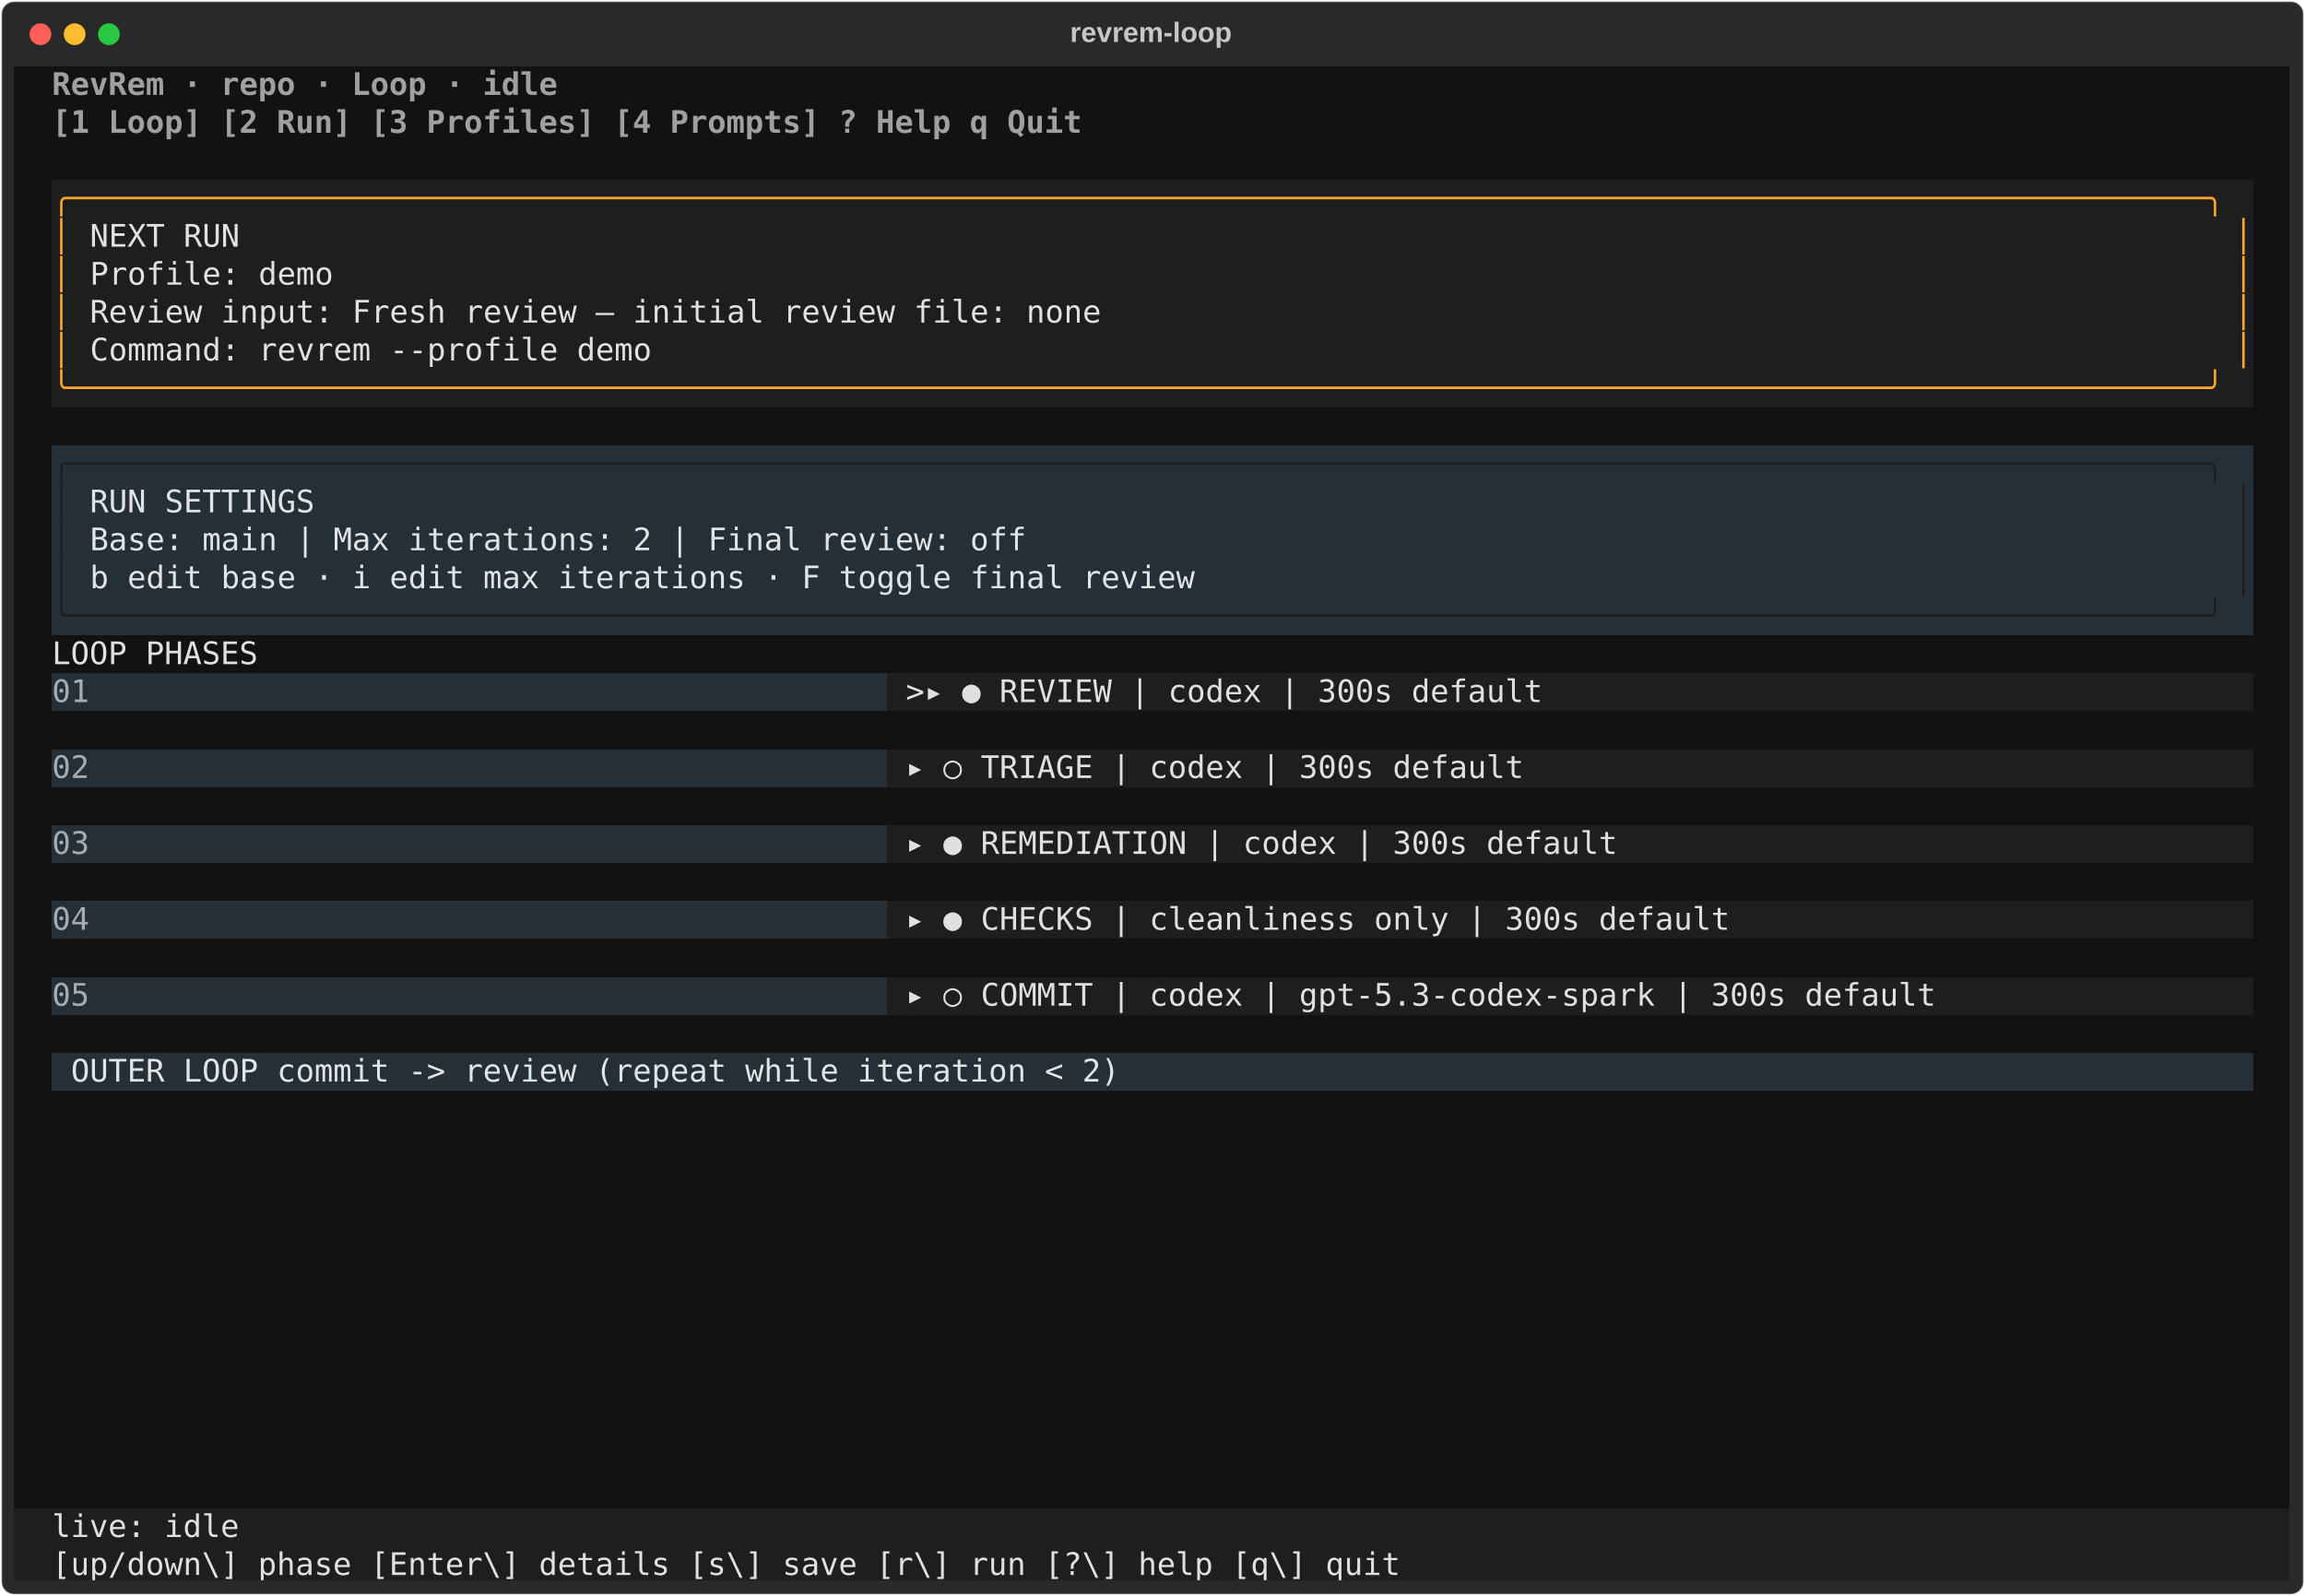
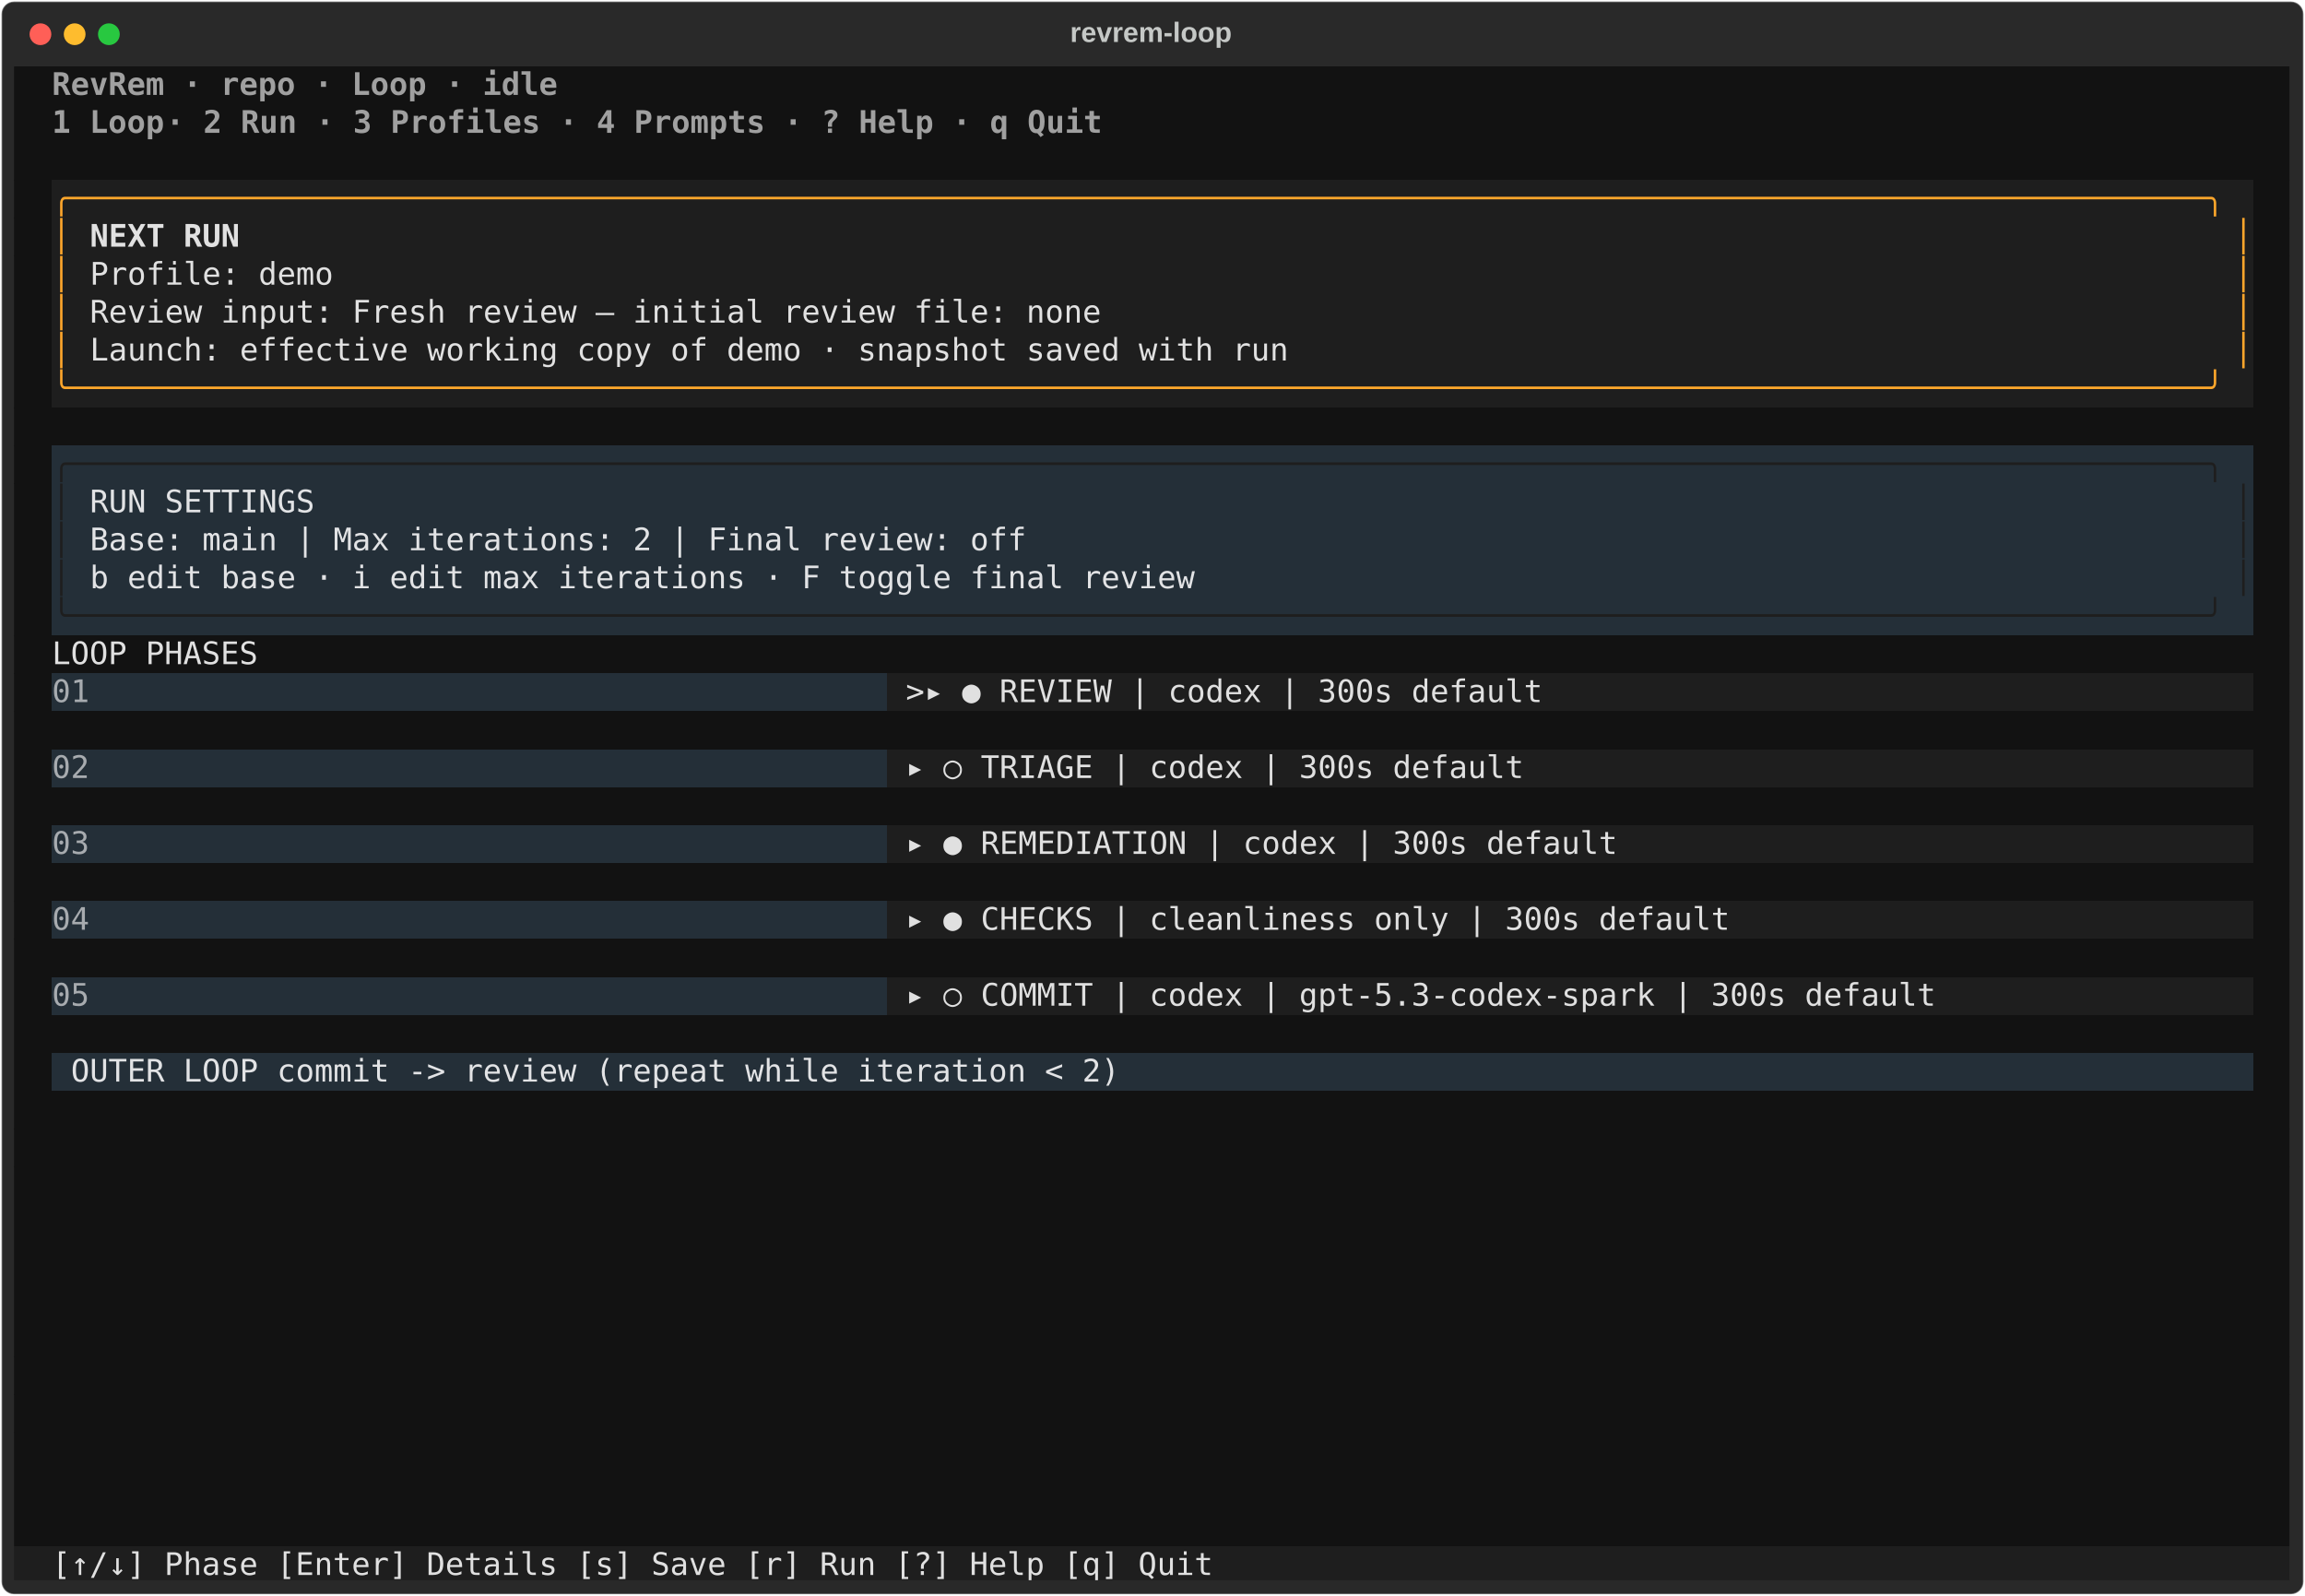
<svg xmlns="http://www.w3.org/2000/svg" class="rich-terminal" viewBox="0 0 1482 1026.0">
  <style>

    @font-face {
        font-family: "Fira Code";
        src: local("FiraCode-Regular"),
                url("https://cdnjs.cloudflare.com/ajax/libs/firacode/6.2.0/woff2/FiraCode-Regular.woff2") format("woff2"),
                url("https://cdnjs.cloudflare.com/ajax/libs/firacode/6.2.0/woff/FiraCode-Regular.woff") format("woff");
        font-style: normal;
        font-weight: 400;
    }
    @font-face {
        font-family: "Fira Code";
        src: local("FiraCode-Bold"),
                url("https://cdnjs.cloudflare.com/ajax/libs/firacode/6.2.0/woff2/FiraCode-Bold.woff2") format("woff2"),
                url("https://cdnjs.cloudflare.com/ajax/libs/firacode/6.2.0/woff/FiraCode-Bold.woff") format("woff");
        font-style: bold;
        font-weight: 700;
    }

    .terminal-ID-matrix {
        font-family: Fira Code, monospace;
        font-size: 20px;
        line-height: 24.4px;
        font-variant-east-asian: full-width;
    }

    .terminal-ID-title {
        font-size: 18px;
        font-weight: bold;
        font-family: arial;
    }

    .terminal-ID-r1 { fill: #c5c8c6 }
.terminal-ID-r2 { fill: #a0a0a0;font-weight: bold }
.terminal-ID-r3 { fill: #fea62b }
- .terminal-ID-r4 { fill: #e1e1e1 }
- .terminal-ID-r5 { fill: #1e1e1e }
- .terminal-ID-r6 { fill: #e2e3e5 }
- .terminal-ID-r7 { fill: #e0e0e0 }
- .terminal-ID-r8 { fill: #a7abaf }
+ .terminal-ID-r4 { fill: #e1e1e1;font-weight: bold }
+ .terminal-ID-r5 { fill: #e1e1e1 }
+ .terminal-ID-r6 { fill: #1e1e1e }
+ .terminal-ID-r7 { fill: #e2e3e5 }
+ .terminal-ID-r8 { fill: #e0e0e0 }
+ .terminal-ID-r9 { fill: #a7abaf }
    </style>
  <defs>
    <clipPath id="terminal-ID-clip-terminal">
      <rect x="0" y="0" width="1463.0" height="975.0" />
    </clipPath>
    <clipPath id="terminal-ID-line-0">
      <rect x="0" y="1.5" width="1464" height="24.65" />
    </clipPath>
    <clipPath id="terminal-ID-line-1">
      <rect x="0" y="25.9" width="1464" height="24.65" />
    </clipPath>
    <clipPath id="terminal-ID-line-2">
      <rect x="0" y="50.3" width="1464" height="24.65" />
    </clipPath>
    <clipPath id="terminal-ID-line-3">
      <rect x="0" y="74.7" width="1464" height="24.65" />
    </clipPath>
    <clipPath id="terminal-ID-line-4">
      <rect x="0" y="99.1" width="1464" height="24.65" />
    </clipPath>
    <clipPath id="terminal-ID-line-5">
      <rect x="0" y="123.5" width="1464" height="24.65" />
    </clipPath>
    <clipPath id="terminal-ID-line-6">
      <rect x="0" y="147.9" width="1464" height="24.65" />
    </clipPath>
    <clipPath id="terminal-ID-line-7">
      <rect x="0" y="172.3" width="1464" height="24.65" />
    </clipPath>
    <clipPath id="terminal-ID-line-8">
      <rect x="0" y="196.7" width="1464" height="24.65" />
    </clipPath>
    <clipPath id="terminal-ID-line-9">
      <rect x="0" y="221.1" width="1464" height="24.65" />
    </clipPath>
    <clipPath id="terminal-ID-line-10">
      <rect x="0" y="245.5" width="1464" height="24.65" />
    </clipPath>
    <clipPath id="terminal-ID-line-11">
      <rect x="0" y="269.9" width="1464" height="24.65" />
    </clipPath>
    <clipPath id="terminal-ID-line-12">
      <rect x="0" y="294.3" width="1464" height="24.65" />
    </clipPath>
    <clipPath id="terminal-ID-line-13">
      <rect x="0" y="318.7" width="1464" height="24.65" />
    </clipPath>
    <clipPath id="terminal-ID-line-14">
      <rect x="0" y="343.1" width="1464" height="24.65" />
    </clipPath>
    <clipPath id="terminal-ID-line-15">
      <rect x="0" y="367.5" width="1464" height="24.65" />
    </clipPath>
    <clipPath id="terminal-ID-line-16">
      <rect x="0" y="391.9" width="1464" height="24.65" />
    </clipPath>
    <clipPath id="terminal-ID-line-17">
      <rect x="0" y="416.3" width="1464" height="24.65" />
    </clipPath>
    <clipPath id="terminal-ID-line-18">
      <rect x="0" y="440.7" width="1464" height="24.65" />
    </clipPath>
    <clipPath id="terminal-ID-line-19">
      <rect x="0" y="465.1" width="1464" height="24.65" />
    </clipPath>
    <clipPath id="terminal-ID-line-20">
      <rect x="0" y="489.5" width="1464" height="24.65" />
    </clipPath>
    <clipPath id="terminal-ID-line-21">
      <rect x="0" y="513.9" width="1464" height="24.65" />
    </clipPath>
    <clipPath id="terminal-ID-line-22">
      <rect x="0" y="538.3" width="1464" height="24.65" />
    </clipPath>
    <clipPath id="terminal-ID-line-23">
      <rect x="0" y="562.7" width="1464" height="24.65" />
    </clipPath>
    <clipPath id="terminal-ID-line-24">
      <rect x="0" y="587.1" width="1464" height="24.65" />
    </clipPath>
    <clipPath id="terminal-ID-line-25">
      <rect x="0" y="611.5" width="1464" height="24.65" />
    </clipPath>
    <clipPath id="terminal-ID-line-26">
      <rect x="0" y="635.9" width="1464" height="24.65" />
    </clipPath>
    <clipPath id="terminal-ID-line-27">
      <rect x="0" y="660.3" width="1464" height="24.65" />
    </clipPath>
    <clipPath id="terminal-ID-line-28">
      <rect x="0" y="684.7" width="1464" height="24.65" />
    </clipPath>
    <clipPath id="terminal-ID-line-29">
      <rect x="0" y="709.1" width="1464" height="24.65" />
    </clipPath>
    <clipPath id="terminal-ID-line-30">
      <rect x="0" y="733.5" width="1464" height="24.65" />
    </clipPath>
    <clipPath id="terminal-ID-line-31">
      <rect x="0" y="757.9" width="1464" height="24.65" />
    </clipPath>
    <clipPath id="terminal-ID-line-32">
      <rect x="0" y="782.3" width="1464" height="24.65" />
    </clipPath>
    <clipPath id="terminal-ID-line-33">
      <rect x="0" y="806.7" width="1464" height="24.65" />
    </clipPath>
    <clipPath id="terminal-ID-line-34">
      <rect x="0" y="831.1" width="1464" height="24.65" />
    </clipPath>
    <clipPath id="terminal-ID-line-35">
      <rect x="0" y="855.5" width="1464" height="24.65" />
    </clipPath>
    <clipPath id="terminal-ID-line-36">
      <rect x="0" y="879.9" width="1464" height="24.65" />
    </clipPath>
    <clipPath id="terminal-ID-line-37">
      <rect x="0" y="904.3" width="1464" height="24.65" />
    </clipPath>
    <clipPath id="terminal-ID-line-38">
      <rect x="0" y="928.7" width="1464" height="24.65" />
    </clipPath>
  </defs>
  <rect fill="#292929" stroke="rgba(255,255,255,0.35)" stroke-width="1" x="1" y="1" width="1480" height="1024" rx="8" />
  <text class="terminal-ID-title" fill="#c5c8c6" text-anchor="middle" x="740" y="27">revrem-loop</text>
  <g transform="translate(26,22)">
    <circle cx="0" cy="0" r="7" fill="#ff5f57" />
    <circle cx="22" cy="0" r="7" fill="#febc2e" />
    <circle cx="44" cy="0" r="7" fill="#28c840" />
  </g>
  <g transform="translate(9, 41)" clip-path="url(#terminal-ID-clip-terminal)">
    <rect fill="#121212" x="0" y="1.5" width="24.4" height="24.65" shape-rendering="crispEdges" />
    <rect fill="#121212" x="24.4" y="1.5" width="329.4" height="24.65" shape-rendering="crispEdges" />
    <rect fill="#121212" x="353.8" y="1.5" width="1110.2" height="24.65" shape-rendering="crispEdges" />
    <rect fill="#121212" x="0" y="25.9" width="24.4" height="24.65" shape-rendering="crispEdges" />
-     <rect fill="#121212" x="24.4" y="25.9" width="732" height="24.65" shape-rendering="crispEdges" />
-     <rect fill="#121212" x="756.4" y="25.9" width="707.6" height="24.65" shape-rendering="crispEdges" />
+     <rect fill="#121212" x="24.4" y="25.9" width="73.2" height="24.65" shape-rendering="crispEdges" />
+     <rect fill="#121212" x="97.6" y="25.9" width="622.2" height="24.65" shape-rendering="crispEdges" />
+     <rect fill="#121212" x="719.8" y="25.9" width="744.2" height="24.65" shape-rendering="crispEdges" />
    <rect fill="#121212" x="0" y="50.3" width="1464" height="24.65" shape-rendering="crispEdges" />
    <rect fill="#121212" x="0" y="74.7" width="24.4" height="24.65" shape-rendering="crispEdges" />
    <rect fill="#1e1e1e" x="24.4" y="74.7" width="1415.2" height="24.65" shape-rendering="crispEdges" />
    <rect fill="#121212" x="1439.6" y="74.7" width="24.4" height="24.65" shape-rendering="crispEdges" />
    <rect fill="#121212" x="0" y="99.1" width="24.4" height="24.65" shape-rendering="crispEdges" />
    <rect fill="#1e1e1e" x="24.4" y="99.1" width="12.2" height="24.65" shape-rendering="crispEdges" />
    <rect fill="#1e1e1e" x="36.6" y="99.1" width="12.2" height="24.65" shape-rendering="crispEdges" />
    <rect fill="#1e1e1e" x="48.8" y="99.1" width="97.6" height="24.65" shape-rendering="crispEdges" />
    <rect fill="#1e1e1e" x="146.4" y="99.1" width="1281" height="24.65" shape-rendering="crispEdges" />
    <rect fill="#1e1e1e" x="1427.4" y="99.1" width="12.2" height="24.65" shape-rendering="crispEdges" />
    <rect fill="#121212" x="1439.6" y="99.1" width="24.4" height="24.65" shape-rendering="crispEdges" />
    <rect fill="#121212" x="0" y="123.5" width="24.4" height="24.65" shape-rendering="crispEdges" />
    <rect fill="#1e1e1e" x="24.4" y="123.5" width="12.2" height="24.65" shape-rendering="crispEdges" />
    <rect fill="#1e1e1e" x="36.6" y="123.5" width="12.2" height="24.65" shape-rendering="crispEdges" />
    <rect fill="#1e1e1e" x="48.8" y="123.5" width="158.6" height="24.65" shape-rendering="crispEdges" />
    <rect fill="#1e1e1e" x="207.4" y="123.5" width="1220" height="24.65" shape-rendering="crispEdges" />
    <rect fill="#1e1e1e" x="1427.4" y="123.5" width="12.2" height="24.65" shape-rendering="crispEdges" />
    <rect fill="#121212" x="1439.6" y="123.5" width="24.4" height="24.65" shape-rendering="crispEdges" />
    <rect fill="#121212" x="0" y="147.9" width="24.4" height="24.65" shape-rendering="crispEdges" />
    <rect fill="#1e1e1e" x="24.4" y="147.9" width="12.2" height="24.65" shape-rendering="crispEdges" />
    <rect fill="#1e1e1e" x="36.6" y="147.9" width="12.2" height="24.65" shape-rendering="crispEdges" />
    <rect fill="#1e1e1e" x="48.8" y="147.9" width="658.8" height="24.65" shape-rendering="crispEdges" />
    <rect fill="#1e1e1e" x="707.6" y="147.9" width="719.8" height="24.65" shape-rendering="crispEdges" />
    <rect fill="#1e1e1e" x="1427.4" y="147.9" width="12.2" height="24.65" shape-rendering="crispEdges" />
    <rect fill="#121212" x="1439.6" y="147.9" width="24.4" height="24.65" shape-rendering="crispEdges" />
    <rect fill="#121212" x="0" y="172.3" width="24.4" height="24.65" shape-rendering="crispEdges" />
    <rect fill="#1e1e1e" x="24.4" y="172.3" width="12.2" height="24.65" shape-rendering="crispEdges" />
    <rect fill="#1e1e1e" x="36.6" y="172.3" width="12.2" height="24.65" shape-rendering="crispEdges" />
-     <rect fill="#1e1e1e" x="48.8" y="172.3" width="366" height="24.65" shape-rendering="crispEdges" />
-     <rect fill="#1e1e1e" x="414.8" y="172.3" width="1012.6" height="24.65" shape-rendering="crispEdges" />
+     <rect fill="#1e1e1e" x="48.8" y="172.3" width="780.8" height="24.65" shape-rendering="crispEdges" />
+     <rect fill="#1e1e1e" x="829.6" y="172.3" width="597.8" height="24.65" shape-rendering="crispEdges" />
    <rect fill="#1e1e1e" x="1427.4" y="172.3" width="12.2" height="24.65" shape-rendering="crispEdges" />
    <rect fill="#121212" x="1439.6" y="172.3" width="24.4" height="24.65" shape-rendering="crispEdges" />
    <rect fill="#121212" x="0" y="196.7" width="24.4" height="24.65" shape-rendering="crispEdges" />
    <rect fill="#1e1e1e" x="24.4" y="196.7" width="1415.2" height="24.65" shape-rendering="crispEdges" />
    <rect fill="#121212" x="1439.6" y="196.7" width="24.4" height="24.65" shape-rendering="crispEdges" />
    <rect fill="#121212" x="0" y="221.1" width="1464" height="24.65" shape-rendering="crispEdges" />
    <rect fill="#121212" x="0" y="245.5" width="24.4" height="24.65" shape-rendering="crispEdges" />
    <rect fill="#242f38" x="24.4" y="245.5" width="1415.2" height="24.65" shape-rendering="crispEdges" />
    <rect fill="#121212" x="1439.6" y="245.5" width="24.4" height="24.65" shape-rendering="crispEdges" />
    <rect fill="#121212" x="0" y="269.9" width="24.4" height="24.65" shape-rendering="crispEdges" />
    <rect fill="#242f38" x="24.4" y="269.9" width="12.2" height="24.65" shape-rendering="crispEdges" />
    <rect fill="#242f38" x="36.6" y="269.9" width="12.2" height="24.65" shape-rendering="crispEdges" />
    <rect fill="#242f38" x="48.8" y="269.9" width="146.4" height="24.65" shape-rendering="crispEdges" />
    <rect fill="#242f38" x="195.2" y="269.9" width="1232.2" height="24.65" shape-rendering="crispEdges" />
    <rect fill="#242f38" x="1427.4" y="269.9" width="12.2" height="24.65" shape-rendering="crispEdges" />
    <rect fill="#121212" x="1439.6" y="269.9" width="24.4" height="24.65" shape-rendering="crispEdges" />
    <rect fill="#121212" x="0" y="294.3" width="24.4" height="24.65" shape-rendering="crispEdges" />
    <rect fill="#242f38" x="24.4" y="294.3" width="12.2" height="24.65" shape-rendering="crispEdges" />
    <rect fill="#242f38" x="36.6" y="294.3" width="12.2" height="24.65" shape-rendering="crispEdges" />
    <rect fill="#242f38" x="48.8" y="294.3" width="610" height="24.65" shape-rendering="crispEdges" />
    <rect fill="#242f38" x="658.8" y="294.3" width="768.6" height="24.65" shape-rendering="crispEdges" />
    <rect fill="#242f38" x="1427.4" y="294.3" width="12.2" height="24.65" shape-rendering="crispEdges" />
    <rect fill="#121212" x="1439.6" y="294.3" width="24.4" height="24.65" shape-rendering="crispEdges" />
    <rect fill="#121212" x="0" y="318.7" width="24.4" height="24.65" shape-rendering="crispEdges" />
    <rect fill="#242f38" x="24.4" y="318.7" width="12.2" height="24.65" shape-rendering="crispEdges" />
    <rect fill="#242f38" x="36.6" y="318.7" width="12.2" height="24.65" shape-rendering="crispEdges" />
    <rect fill="#242f38" x="48.8" y="318.7" width="719.8" height="24.65" shape-rendering="crispEdges" />
    <rect fill="#242f38" x="768.6" y="318.7" width="658.8" height="24.65" shape-rendering="crispEdges" />
    <rect fill="#242f38" x="1427.4" y="318.7" width="12.2" height="24.65" shape-rendering="crispEdges" />
    <rect fill="#121212" x="1439.6" y="318.7" width="24.4" height="24.65" shape-rendering="crispEdges" />
    <rect fill="#121212" x="0" y="343.1" width="24.4" height="24.65" shape-rendering="crispEdges" />
    <rect fill="#242f38" x="24.4" y="343.1" width="1415.2" height="24.65" shape-rendering="crispEdges" />
    <rect fill="#121212" x="1439.6" y="343.1" width="24.4" height="24.65" shape-rendering="crispEdges" />
    <rect fill="#121212" x="0" y="367.5" width="24.4" height="24.65" shape-rendering="crispEdges" />
    <rect fill="#121212" x="24.4" y="367.5" width="134.2" height="24.65" shape-rendering="crispEdges" />
    <rect fill="#121212" x="158.6" y="367.5" width="1305.4" height="24.65" shape-rendering="crispEdges" />
    <rect fill="#121212" x="0" y="391.9" width="24.4" height="24.65" shape-rendering="crispEdges" />
    <rect fill="#242f38" x="24.4" y="391.9" width="24.4" height="24.65" shape-rendering="crispEdges" />
    <rect fill="#242f38" x="48.8" y="391.9" width="512.4" height="24.65" shape-rendering="crispEdges" />
    <rect fill="#1e1e1e" x="561.2" y="391.9" width="12.2" height="24.65" shape-rendering="crispEdges" />
    <rect fill="#1e1e1e" x="573.4" y="391.9" width="475.8" height="24.65" shape-rendering="crispEdges" />
    <rect fill="#1e1e1e" x="1049.2" y="391.9" width="390.4" height="24.65" shape-rendering="crispEdges" />
    <rect fill="#121212" x="1439.6" y="391.9" width="24.4" height="24.65" shape-rendering="crispEdges" />
    <rect fill="#121212" x="0" y="416.3" width="1464" height="24.65" shape-rendering="crispEdges" />
    <rect fill="#121212" x="0" y="440.7" width="24.4" height="24.65" shape-rendering="crispEdges" />
    <rect fill="#242f38" x="24.4" y="440.7" width="24.4" height="24.65" shape-rendering="crispEdges" />
    <rect fill="#242f38" x="48.8" y="440.7" width="512.4" height="24.65" shape-rendering="crispEdges" />
    <rect fill="#1e1e1e" x="561.2" y="440.7" width="12.2" height="24.65" shape-rendering="crispEdges" />
    <rect fill="#1e1e1e" x="573.4" y="440.7" width="475.8" height="24.65" shape-rendering="crispEdges" />
    <rect fill="#1e1e1e" x="1049.2" y="440.7" width="390.4" height="24.65" shape-rendering="crispEdges" />
    <rect fill="#121212" x="1439.6" y="440.7" width="24.4" height="24.65" shape-rendering="crispEdges" />
    <rect fill="#121212" x="0" y="465.1" width="1464" height="24.65" shape-rendering="crispEdges" />
    <rect fill="#121212" x="0" y="489.5" width="24.4" height="24.65" shape-rendering="crispEdges" />
    <rect fill="#242f38" x="24.4" y="489.5" width="24.4" height="24.65" shape-rendering="crispEdges" />
    <rect fill="#242f38" x="48.8" y="489.5" width="512.4" height="24.65" shape-rendering="crispEdges" />
    <rect fill="#1e1e1e" x="561.2" y="489.5" width="12.2" height="24.65" shape-rendering="crispEdges" />
    <rect fill="#1e1e1e" x="573.4" y="489.5" width="475.8" height="24.65" shape-rendering="crispEdges" />
    <rect fill="#1e1e1e" x="1049.2" y="489.5" width="390.4" height="24.65" shape-rendering="crispEdges" />
    <rect fill="#121212" x="1439.6" y="489.5" width="24.4" height="24.65" shape-rendering="crispEdges" />
    <rect fill="#121212" x="0" y="513.9" width="1464" height="24.65" shape-rendering="crispEdges" />
    <rect fill="#121212" x="0" y="538.3" width="24.4" height="24.65" shape-rendering="crispEdges" />
    <rect fill="#242f38" x="24.4" y="538.3" width="24.4" height="24.65" shape-rendering="crispEdges" />
    <rect fill="#242f38" x="48.8" y="538.3" width="512.4" height="24.65" shape-rendering="crispEdges" />
    <rect fill="#1e1e1e" x="561.2" y="538.3" width="12.2" height="24.65" shape-rendering="crispEdges" />
    <rect fill="#1e1e1e" x="573.4" y="538.3" width="610" height="24.65" shape-rendering="crispEdges" />
    <rect fill="#1e1e1e" x="1183.4" y="538.3" width="256.2" height="24.65" shape-rendering="crispEdges" />
    <rect fill="#121212" x="1439.6" y="538.3" width="24.4" height="24.65" shape-rendering="crispEdges" />
    <rect fill="#121212" x="0" y="562.7" width="1464" height="24.65" shape-rendering="crispEdges" />
    <rect fill="#121212" x="0" y="587.1" width="24.4" height="24.65" shape-rendering="crispEdges" />
    <rect fill="#242f38" x="24.4" y="587.1" width="24.4" height="24.65" shape-rendering="crispEdges" />
    <rect fill="#242f38" x="48.8" y="587.1" width="512.4" height="24.65" shape-rendering="crispEdges" />
    <rect fill="#1e1e1e" x="561.2" y="587.1" width="12.2" height="24.65" shape-rendering="crispEdges" />
    <rect fill="#1e1e1e" x="573.4" y="587.1" width="744.2" height="24.65" shape-rendering="crispEdges" />
    <rect fill="#1e1e1e" x="1317.6" y="587.1" width="122" height="24.65" shape-rendering="crispEdges" />
    <rect fill="#121212" x="1439.6" y="587.1" width="24.4" height="24.65" shape-rendering="crispEdges" />
    <rect fill="#121212" x="0" y="611.5" width="1464" height="24.65" shape-rendering="crispEdges" />
    <rect fill="#121212" x="0" y="635.9" width="24.4" height="24.65" shape-rendering="crispEdges" />
    <rect fill="#242f38" x="24.4" y="635.9" width="12.2" height="24.65" shape-rendering="crispEdges" />
    <rect fill="#242f38" x="36.6" y="635.9" width="768.6" height="24.65" shape-rendering="crispEdges" />
    <rect fill="#242f38" x="805.2" y="635.9" width="634.4" height="24.65" shape-rendering="crispEdges" />
    <rect fill="#121212" x="1439.6" y="635.9" width="24.4" height="24.65" shape-rendering="crispEdges" />
    <rect fill="#121212" x="0" y="660.3" width="1464" height="24.65" shape-rendering="crispEdges" />
    <rect fill="#121212" x="0" y="684.7" width="1464" height="24.65" shape-rendering="crispEdges" />
    <rect fill="#121212" x="0" y="709.1" width="1464" height="24.65" shape-rendering="crispEdges" />
    <rect fill="#121212" x="0" y="733.5" width="1464" height="24.65" shape-rendering="crispEdges" />
    <rect fill="#121212" x="0" y="757.9" width="1464" height="24.65" shape-rendering="crispEdges" />
    <rect fill="#121212" x="0" y="782.3" width="1464" height="24.65" shape-rendering="crispEdges" />
    <rect fill="#121212" x="0" y="806.7" width="1464" height="24.65" shape-rendering="crispEdges" />
    <rect fill="#121212" x="0" y="831.1" width="1464" height="24.65" shape-rendering="crispEdges" />
    <rect fill="#121212" x="0" y="855.5" width="1464" height="24.65" shape-rendering="crispEdges" />
    <rect fill="#121212" x="0" y="879.9" width="1464" height="24.65" shape-rendering="crispEdges" />
    <rect fill="#121212" x="0" y="904.3" width="1464" height="24.65" shape-rendering="crispEdges" />
-     <rect fill="#1e1e1e" x="0" y="928.7" width="24.4" height="24.65" shape-rendering="crispEdges" />
-     <rect fill="#1e1e1e" x="24.4" y="928.7" width="122" height="24.65" shape-rendering="crispEdges" />
-     <rect fill="#1e1e1e" x="146.4" y="928.7" width="1317.6" height="24.65" shape-rendering="crispEdges" />
+     <rect fill="#121212" x="0" y="928.7" width="1464" height="24.65" shape-rendering="crispEdges" />
    <rect fill="#1e1e1e" x="0" y="953.1" width="24.4" height="24.65" shape-rendering="crispEdges" />
-     <rect fill="#1e1e1e" x="24.4" y="953.1" width="878.4" height="24.65" shape-rendering="crispEdges" />
-     <rect fill="#1e1e1e" x="902.8" y="953.1" width="561.2" height="24.65" shape-rendering="crispEdges" />
+     <rect fill="#1e1e1e" x="24.4" y="953.1" width="817.4" height="24.65" shape-rendering="crispEdges" />
+     <rect fill="#1e1e1e" x="841.8" y="953.1" width="622.2" height="24.65" shape-rendering="crispEdges" />
    <g class="terminal-ID-matrix">
      <text class="terminal-ID-r2" x="24.4" y="20" textLength="329.4" clip-path="url(#terminal-ID-line-0)">RevRem · repo · Loop · idle</text>
      <text class="terminal-ID-r1" x="1464" y="20" textLength="12.2" clip-path="url(#terminal-ID-line-0)">
</text>
-       <text class="terminal-ID-r2" x="24.4" y="44.4" textLength="732" clip-path="url(#terminal-ID-line-1)">[1 Loop]  [2 Run]  [3 Profiles]  [4 Prompts]  ? Help  q Quit</text>
+       <text class="terminal-ID-r2" x="24.4" y="44.4" textLength="73.2" clip-path="url(#terminal-ID-line-1)">1 Loop</text>
+       <text class="terminal-ID-r2" x="97.6" y="44.4" textLength="622.2" clip-path="url(#terminal-ID-line-1)"> · 2 Run · 3 Profiles · 4 Prompts · ? Help · q Quit</text>
      <text class="terminal-ID-r1" x="1464" y="44.4" textLength="12.2" clip-path="url(#terminal-ID-line-1)">
</text>
      <text class="terminal-ID-r1" x="1464" y="68.8" textLength="12.2" clip-path="url(#terminal-ID-line-2)">
</text>
      <text class="terminal-ID-r3" x="24.4" y="93.2" textLength="1415.2" clip-path="url(#terminal-ID-line-3)">╭──────────────────────────────────────────────────────────────────────────────────────────────────────────────────╮</text>
      <text class="terminal-ID-r1" x="1464" y="93.2" textLength="12.2" clip-path="url(#terminal-ID-line-3)">
</text>
      <text class="terminal-ID-r3" x="24.4" y="117.6" textLength="12.2" clip-path="url(#terminal-ID-line-4)">│</text>
      <text class="terminal-ID-r4" x="48.8" y="117.6" textLength="97.6" clip-path="url(#terminal-ID-line-4)">NEXT RUN</text>
      <text class="terminal-ID-r3" x="1427.4" y="117.6" textLength="12.2" clip-path="url(#terminal-ID-line-4)">│</text>
      <text class="terminal-ID-r1" x="1464" y="117.6" textLength="12.2" clip-path="url(#terminal-ID-line-4)">
</text>
      <text class="terminal-ID-r3" x="24.4" y="142" textLength="12.2" clip-path="url(#terminal-ID-line-5)">│</text>
-       <text class="terminal-ID-r4" x="48.8" y="142" textLength="158.6" clip-path="url(#terminal-ID-line-5)">Profile: demo</text>
+       <text class="terminal-ID-r5" x="48.8" y="142" textLength="158.6" clip-path="url(#terminal-ID-line-5)">Profile: demo</text>
      <text class="terminal-ID-r3" x="1427.4" y="142" textLength="12.2" clip-path="url(#terminal-ID-line-5)">│</text>
      <text class="terminal-ID-r1" x="1464" y="142" textLength="12.2" clip-path="url(#terminal-ID-line-5)">
</text>
      <text class="terminal-ID-r3" x="24.4" y="166.4" textLength="12.2" clip-path="url(#terminal-ID-line-6)">│</text>
-       <text class="terminal-ID-r4" x="48.8" y="166.4" textLength="658.8" clip-path="url(#terminal-ID-line-6)">Review input: Fresh review — initial review file: none</text>
+       <text class="terminal-ID-r5" x="48.8" y="166.4" textLength="658.8" clip-path="url(#terminal-ID-line-6)">Review input: Fresh review — initial review file: none</text>
      <text class="terminal-ID-r3" x="1427.4" y="166.4" textLength="12.2" clip-path="url(#terminal-ID-line-6)">│</text>
      <text class="terminal-ID-r1" x="1464" y="166.4" textLength="12.2" clip-path="url(#terminal-ID-line-6)">
</text>
      <text class="terminal-ID-r3" x="24.4" y="190.8" textLength="12.2" clip-path="url(#terminal-ID-line-7)">│</text>
-       <text class="terminal-ID-r4" x="48.8" y="190.8" textLength="366" clip-path="url(#terminal-ID-line-7)">Command: revrem --profile demo</text>
+       <text class="terminal-ID-r5" x="48.8" y="190.8" textLength="780.8" clip-path="url(#terminal-ID-line-7)">Launch: effective working copy of demo · snapshot saved with run</text>
      <text class="terminal-ID-r3" x="1427.4" y="190.8" textLength="12.2" clip-path="url(#terminal-ID-line-7)">│</text>
      <text class="terminal-ID-r1" x="1464" y="190.8" textLength="12.2" clip-path="url(#terminal-ID-line-7)">
</text>
      <text class="terminal-ID-r3" x="24.4" y="215.2" textLength="1415.2" clip-path="url(#terminal-ID-line-8)">╰──────────────────────────────────────────────────────────────────────────────────────────────────────────────────╯</text>
      <text class="terminal-ID-r1" x="1464" y="215.2" textLength="12.2" clip-path="url(#terminal-ID-line-8)">
</text>
      <text class="terminal-ID-r1" x="1464" y="239.6" textLength="12.2" clip-path="url(#terminal-ID-line-9)">
</text>
-       <text class="terminal-ID-r5" x="24.4" y="264" textLength="1415.2" clip-path="url(#terminal-ID-line-10)">╭──────────────────────────────────────────────────────────────────────────────────────────────────────────────────╮</text>
+       <text class="terminal-ID-r6" x="24.4" y="264" textLength="1415.2" clip-path="url(#terminal-ID-line-10)">╭──────────────────────────────────────────────────────────────────────────────────────────────────────────────────╮</text>
      <text class="terminal-ID-r1" x="1464" y="264" textLength="12.2" clip-path="url(#terminal-ID-line-10)">
</text>
-       <text class="terminal-ID-r5" x="24.4" y="288.4" textLength="12.2" clip-path="url(#terminal-ID-line-11)">│</text>
-       <text class="terminal-ID-r6" x="48.8" y="288.4" textLength="146.4" clip-path="url(#terminal-ID-line-11)">RUN SETTINGS</text>
-       <text class="terminal-ID-r5" x="1427.4" y="288.4" textLength="12.2" clip-path="url(#terminal-ID-line-11)">│</text>
+       <text class="terminal-ID-r6" x="24.4" y="288.4" textLength="12.2" clip-path="url(#terminal-ID-line-11)">│</text>
+       <text class="terminal-ID-r7" x="48.8" y="288.4" textLength="146.4" clip-path="url(#terminal-ID-line-11)">RUN SETTINGS</text>
+       <text class="terminal-ID-r6" x="1427.4" y="288.4" textLength="12.2" clip-path="url(#terminal-ID-line-11)">│</text>
      <text class="terminal-ID-r1" x="1464" y="288.4" textLength="12.2" clip-path="url(#terminal-ID-line-11)">
</text>
-       <text class="terminal-ID-r5" x="24.4" y="312.8" textLength="12.2" clip-path="url(#terminal-ID-line-12)">│</text>
-       <text class="terminal-ID-r6" x="48.8" y="312.8" textLength="610" clip-path="url(#terminal-ID-line-12)">Base: main | Max iterations: 2 | Final review: off</text>
-       <text class="terminal-ID-r5" x="1427.4" y="312.8" textLength="12.2" clip-path="url(#terminal-ID-line-12)">│</text>
+       <text class="terminal-ID-r6" x="24.4" y="312.8" textLength="12.2" clip-path="url(#terminal-ID-line-12)">│</text>
+       <text class="terminal-ID-r7" x="48.8" y="312.8" textLength="610" clip-path="url(#terminal-ID-line-12)">Base: main | Max iterations: 2 | Final review: off</text>
+       <text class="terminal-ID-r6" x="1427.4" y="312.8" textLength="12.2" clip-path="url(#terminal-ID-line-12)">│</text>
      <text class="terminal-ID-r1" x="1464" y="312.8" textLength="12.2" clip-path="url(#terminal-ID-line-12)">
</text>
-       <text class="terminal-ID-r5" x="24.4" y="337.2" textLength="12.2" clip-path="url(#terminal-ID-line-13)">│</text>
-       <text class="terminal-ID-r6" x="48.8" y="337.2" textLength="719.8" clip-path="url(#terminal-ID-line-13)">b edit base · i edit max iterations · F toggle final review</text>
-       <text class="terminal-ID-r5" x="1427.4" y="337.2" textLength="12.2" clip-path="url(#terminal-ID-line-13)">│</text>
+       <text class="terminal-ID-r6" x="24.4" y="337.2" textLength="12.2" clip-path="url(#terminal-ID-line-13)">│</text>
+       <text class="terminal-ID-r7" x="48.8" y="337.2" textLength="719.8" clip-path="url(#terminal-ID-line-13)">b edit base · i edit max iterations · F toggle final review</text>
+       <text class="terminal-ID-r6" x="1427.4" y="337.2" textLength="12.2" clip-path="url(#terminal-ID-line-13)">│</text>
      <text class="terminal-ID-r1" x="1464" y="337.2" textLength="12.2" clip-path="url(#terminal-ID-line-13)">
</text>
-       <text class="terminal-ID-r5" x="24.4" y="361.6" textLength="1415.2" clip-path="url(#terminal-ID-line-14)">╰──────────────────────────────────────────────────────────────────────────────────────────────────────────────────╯</text>
+       <text class="terminal-ID-r6" x="24.4" y="361.6" textLength="1415.2" clip-path="url(#terminal-ID-line-14)">╰──────────────────────────────────────────────────────────────────────────────────────────────────────────────────╯</text>
      <text class="terminal-ID-r1" x="1464" y="361.6" textLength="12.2" clip-path="url(#terminal-ID-line-14)">
</text>
-       <text class="terminal-ID-r7" x="24.4" y="386" textLength="134.2" clip-path="url(#terminal-ID-line-15)">LOOP PHASES</text>
+       <text class="terminal-ID-r8" x="24.4" y="386" textLength="134.2" clip-path="url(#terminal-ID-line-15)">LOOP PHASES</text>
      <text class="terminal-ID-r1" x="1464" y="386" textLength="12.2" clip-path="url(#terminal-ID-line-15)">
</text>
-       <text class="terminal-ID-r8" x="24.4" y="410.4" textLength="24.4" clip-path="url(#terminal-ID-line-16)">01</text>
-       <text class="terminal-ID-r7" x="573.4" y="410.4" textLength="475.8" clip-path="url(#terminal-ID-line-16)">&gt;▸ ● REVIEW      | codex | 300s default</text>
+       <text class="terminal-ID-r9" x="24.4" y="410.4" textLength="24.4" clip-path="url(#terminal-ID-line-16)">01</text>
+       <text class="terminal-ID-r8" x="573.4" y="410.4" textLength="475.8" clip-path="url(#terminal-ID-line-16)">&gt;▸ ● REVIEW      | codex | 300s default</text>
      <text class="terminal-ID-r1" x="1464" y="410.4" textLength="12.2" clip-path="url(#terminal-ID-line-16)">
</text>
      <text class="terminal-ID-r1" x="1464" y="434.8" textLength="12.2" clip-path="url(#terminal-ID-line-17)">
</text>
-       <text class="terminal-ID-r8" x="24.4" y="459.2" textLength="24.4" clip-path="url(#terminal-ID-line-18)">02</text>
-       <text class="terminal-ID-r7" x="573.4" y="459.2" textLength="475.8" clip-path="url(#terminal-ID-line-18)"> ▸ ○ TRIAGE      | codex | 300s default</text>
+       <text class="terminal-ID-r9" x="24.4" y="459.2" textLength="24.4" clip-path="url(#terminal-ID-line-18)">02</text>
+       <text class="terminal-ID-r8" x="573.4" y="459.2" textLength="475.8" clip-path="url(#terminal-ID-line-18)"> ▸ ○ TRIAGE      | codex | 300s default</text>
      <text class="terminal-ID-r1" x="1464" y="459.2" textLength="12.2" clip-path="url(#terminal-ID-line-18)">
</text>
      <text class="terminal-ID-r1" x="1464" y="483.6" textLength="12.2" clip-path="url(#terminal-ID-line-19)">
</text>
-       <text class="terminal-ID-r8" x="24.4" y="508" textLength="24.4" clip-path="url(#terminal-ID-line-20)">03</text>
-       <text class="terminal-ID-r7" x="573.4" y="508" textLength="475.8" clip-path="url(#terminal-ID-line-20)"> ▸ ● REMEDIATION | codex | 300s default</text>
+       <text class="terminal-ID-r9" x="24.4" y="508" textLength="24.4" clip-path="url(#terminal-ID-line-20)">03</text>
+       <text class="terminal-ID-r8" x="573.4" y="508" textLength="475.8" clip-path="url(#terminal-ID-line-20)"> ▸ ● REMEDIATION | codex | 300s default</text>
      <text class="terminal-ID-r1" x="1464" y="508" textLength="12.2" clip-path="url(#terminal-ID-line-20)">
</text>
      <text class="terminal-ID-r1" x="1464" y="532.4" textLength="12.2" clip-path="url(#terminal-ID-line-21)">
</text>
-       <text class="terminal-ID-r8" x="24.4" y="556.8" textLength="24.4" clip-path="url(#terminal-ID-line-22)">04</text>
-       <text class="terminal-ID-r7" x="573.4" y="556.8" textLength="610" clip-path="url(#terminal-ID-line-22)"> ▸ ● CHECKS      | cleanliness only | 300s default</text>
+       <text class="terminal-ID-r9" x="24.4" y="556.8" textLength="24.4" clip-path="url(#terminal-ID-line-22)">04</text>
+       <text class="terminal-ID-r8" x="573.4" y="556.8" textLength="610" clip-path="url(#terminal-ID-line-22)"> ▸ ● CHECKS      | cleanliness only | 300s default</text>
      <text class="terminal-ID-r1" x="1464" y="556.8" textLength="12.2" clip-path="url(#terminal-ID-line-22)">
</text>
      <text class="terminal-ID-r1" x="1464" y="581.2" textLength="12.2" clip-path="url(#terminal-ID-line-23)">
</text>
-       <text class="terminal-ID-r8" x="24.4" y="605.6" textLength="24.4" clip-path="url(#terminal-ID-line-24)">05</text>
-       <text class="terminal-ID-r7" x="573.4" y="605.6" textLength="744.2" clip-path="url(#terminal-ID-line-24)"> ▸ ○ COMMIT      | codex | gpt-5.3-codex-spark | 300s default</text>
+       <text class="terminal-ID-r9" x="24.4" y="605.6" textLength="24.4" clip-path="url(#terminal-ID-line-24)">05</text>
+       <text class="terminal-ID-r8" x="573.4" y="605.6" textLength="744.2" clip-path="url(#terminal-ID-line-24)"> ▸ ○ COMMIT      | codex | gpt-5.3-codex-spark | 300s default</text>
      <text class="terminal-ID-r1" x="1464" y="605.6" textLength="12.2" clip-path="url(#terminal-ID-line-24)">
</text>
      <text class="terminal-ID-r1" x="1464" y="630" textLength="12.2" clip-path="url(#terminal-ID-line-25)">
</text>
-       <text class="terminal-ID-r6" x="36.6" y="654.4" textLength="768.6" clip-path="url(#terminal-ID-line-26)">OUTER LOOP   commit -&gt; review      (repeat while iteration &lt; 2)</text>
+       <text class="terminal-ID-r7" x="36.6" y="654.4" textLength="768.6" clip-path="url(#terminal-ID-line-26)">OUTER LOOP   commit -&gt; review      (repeat while iteration &lt; 2)</text>
      <text class="terminal-ID-r1" x="1464" y="654.4" textLength="12.2" clip-path="url(#terminal-ID-line-26)">
</text>
      <text class="terminal-ID-r1" x="1464" y="678.8" textLength="12.2" clip-path="url(#terminal-ID-line-27)">
</text>
      <text class="terminal-ID-r1" x="1464" y="703.2" textLength="12.2" clip-path="url(#terminal-ID-line-28)">
</text>
      <text class="terminal-ID-r1" x="1464" y="727.6" textLength="12.2" clip-path="url(#terminal-ID-line-29)">
</text>
      <text class="terminal-ID-r1" x="1464" y="752" textLength="12.2" clip-path="url(#terminal-ID-line-30)">
</text>
      <text class="terminal-ID-r1" x="1464" y="776.4" textLength="12.2" clip-path="url(#terminal-ID-line-31)">
</text>
      <text class="terminal-ID-r1" x="1464" y="800.8" textLength="12.2" clip-path="url(#terminal-ID-line-32)">
</text>
      <text class="terminal-ID-r1" x="1464" y="825.2" textLength="12.2" clip-path="url(#terminal-ID-line-33)">
</text>
      <text class="terminal-ID-r1" x="1464" y="849.6" textLength="12.2" clip-path="url(#terminal-ID-line-34)">
</text>
      <text class="terminal-ID-r1" x="1464" y="874" textLength="12.2" clip-path="url(#terminal-ID-line-35)">
</text>
      <text class="terminal-ID-r1" x="1464" y="898.4" textLength="12.2" clip-path="url(#terminal-ID-line-36)">
</text>
      <text class="terminal-ID-r1" x="1464" y="922.8" textLength="12.2" clip-path="url(#terminal-ID-line-37)">
</text>
-       <text class="terminal-ID-r7" x="24.4" y="947.2" textLength="122" clip-path="url(#terminal-ID-line-38)">live: idle</text>
      <text class="terminal-ID-r1" x="1464" y="947.2" textLength="12.2" clip-path="url(#terminal-ID-line-38)">
</text>
-       <text class="terminal-ID-r7" x="24.4" y="971.6" textLength="878.4" clip-path="url(#terminal-ID-line-39)">[up/down\] phase [Enter\] details [s\] save [r\] run [?\] help [q\] quit</text>
+       <text class="terminal-ID-r8" x="24.4" y="971.6" textLength="817.4" clip-path="url(#terminal-ID-line-39)">[↑/↓] Phase  [Enter] Details  [s] Save  [r] Run  [?] Help  [q] Quit</text>
    </g>
  </g>
</svg>
